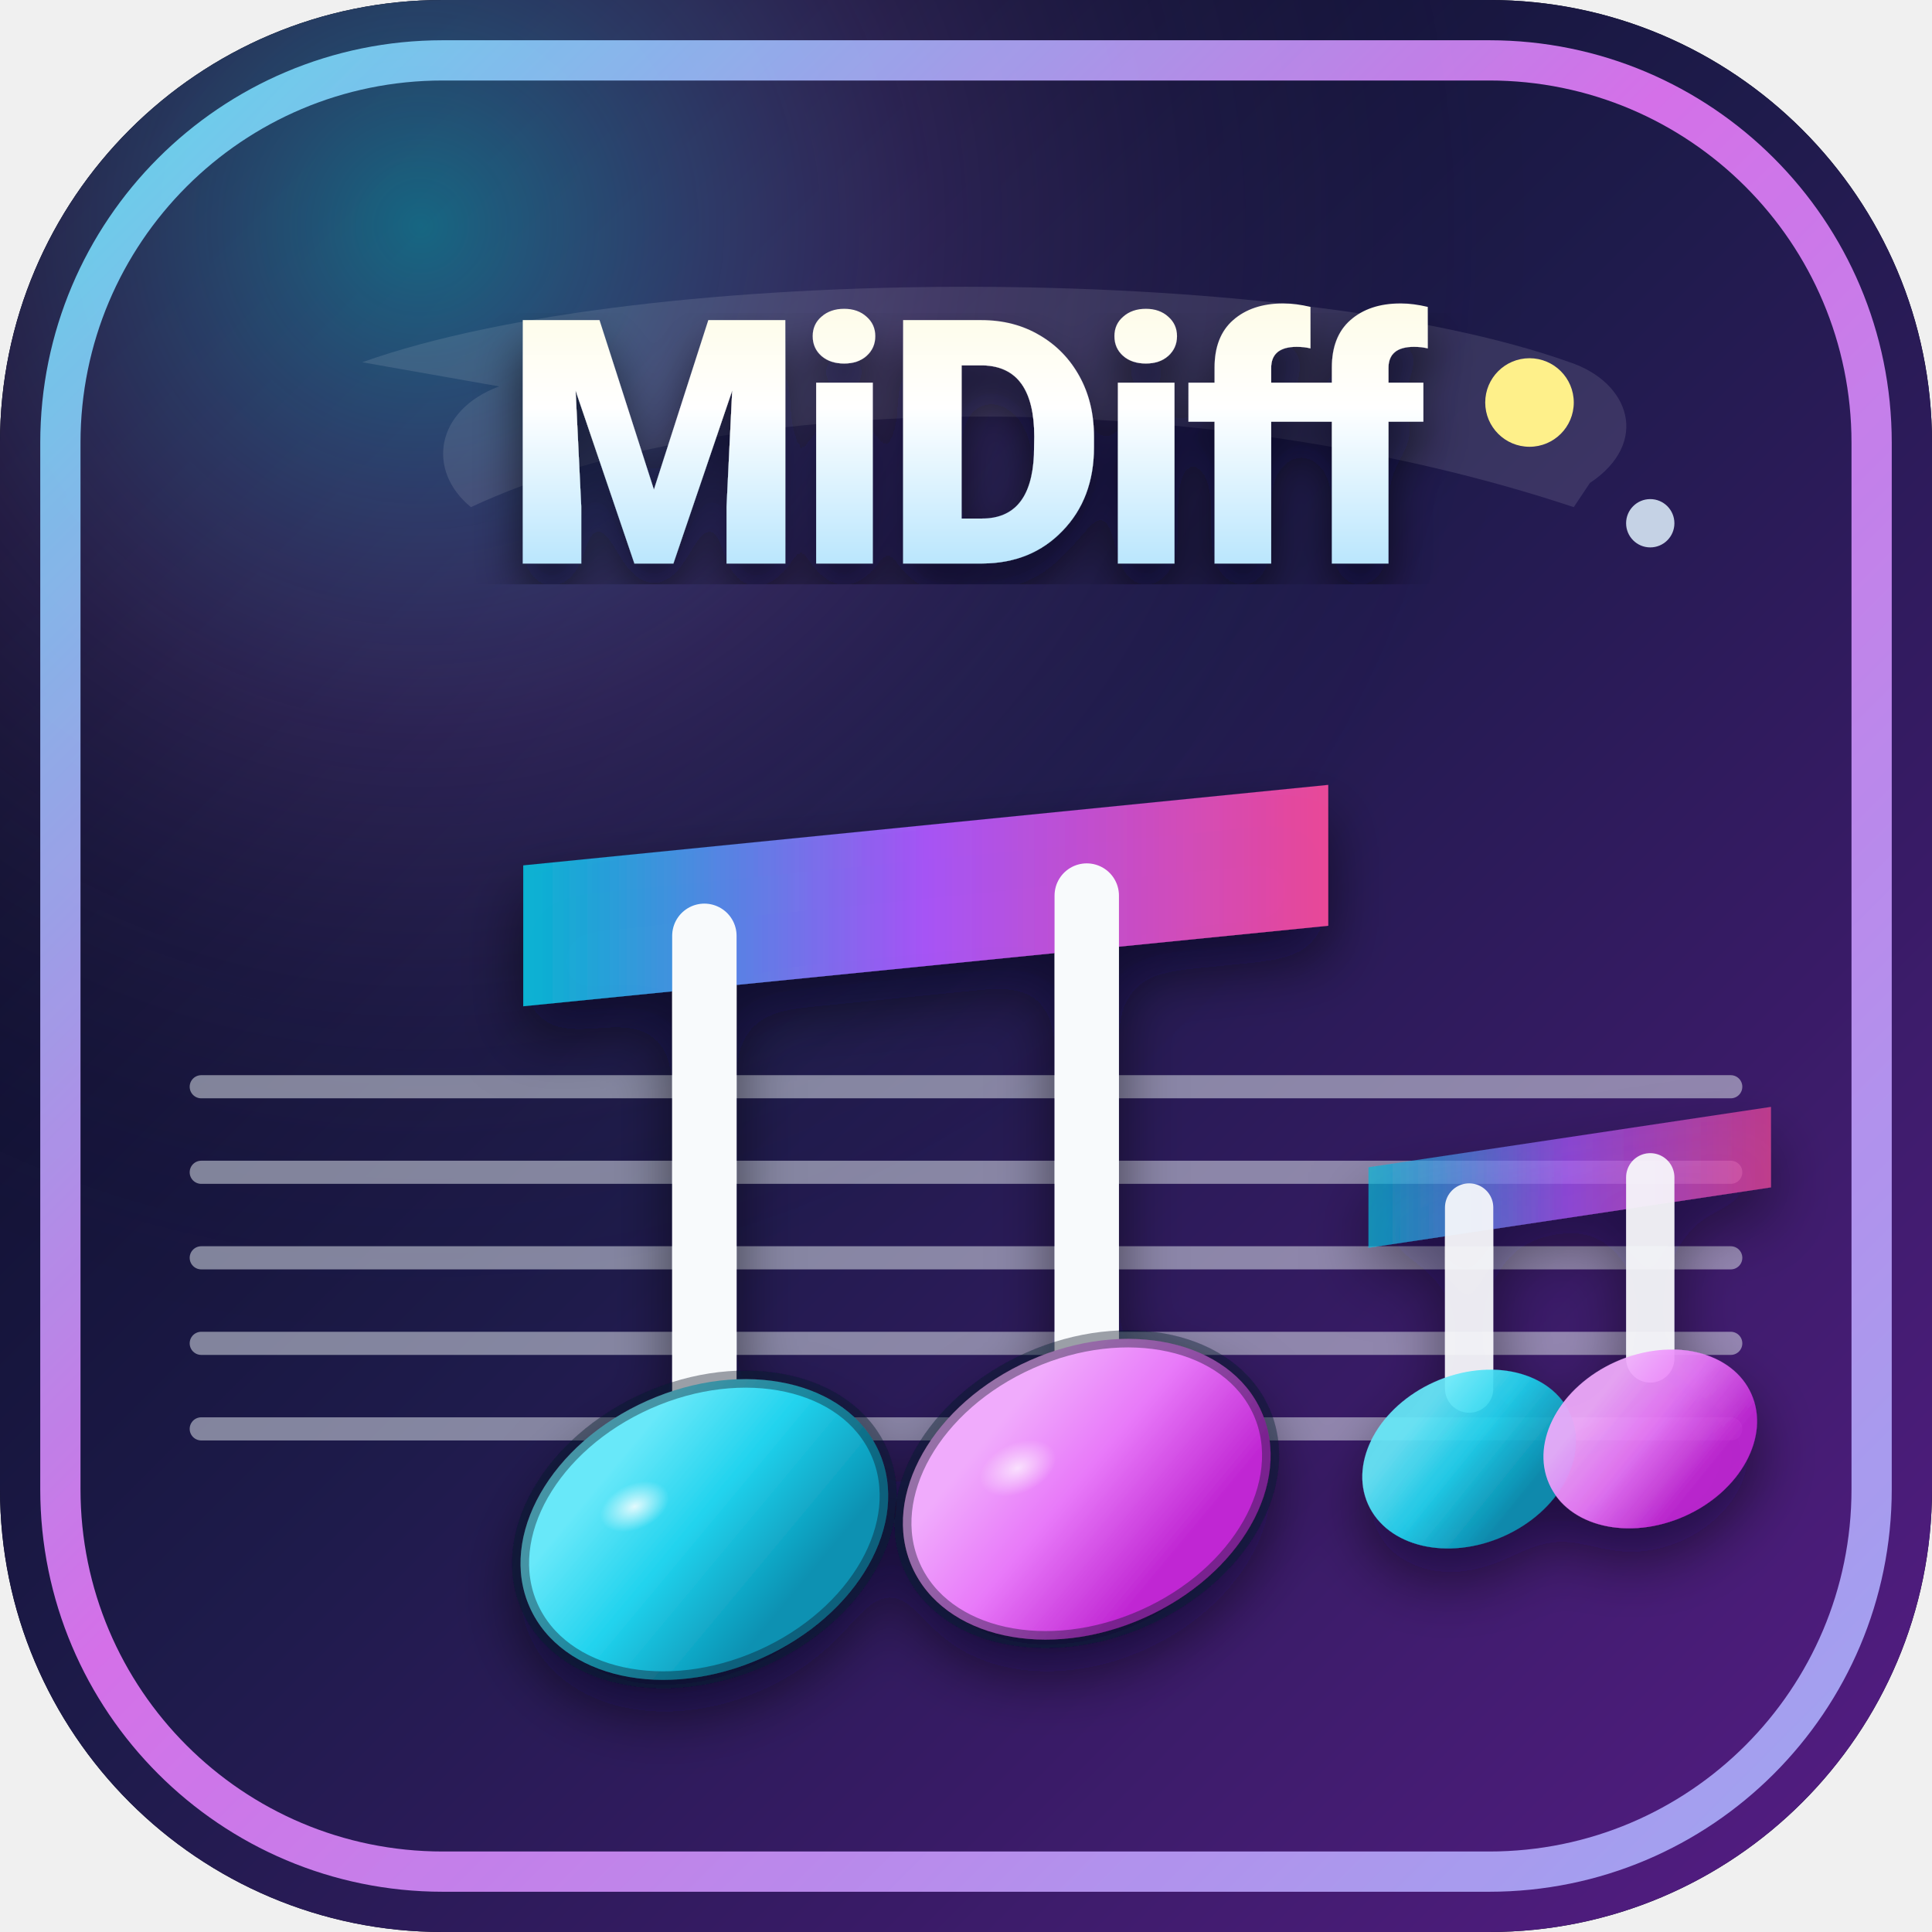
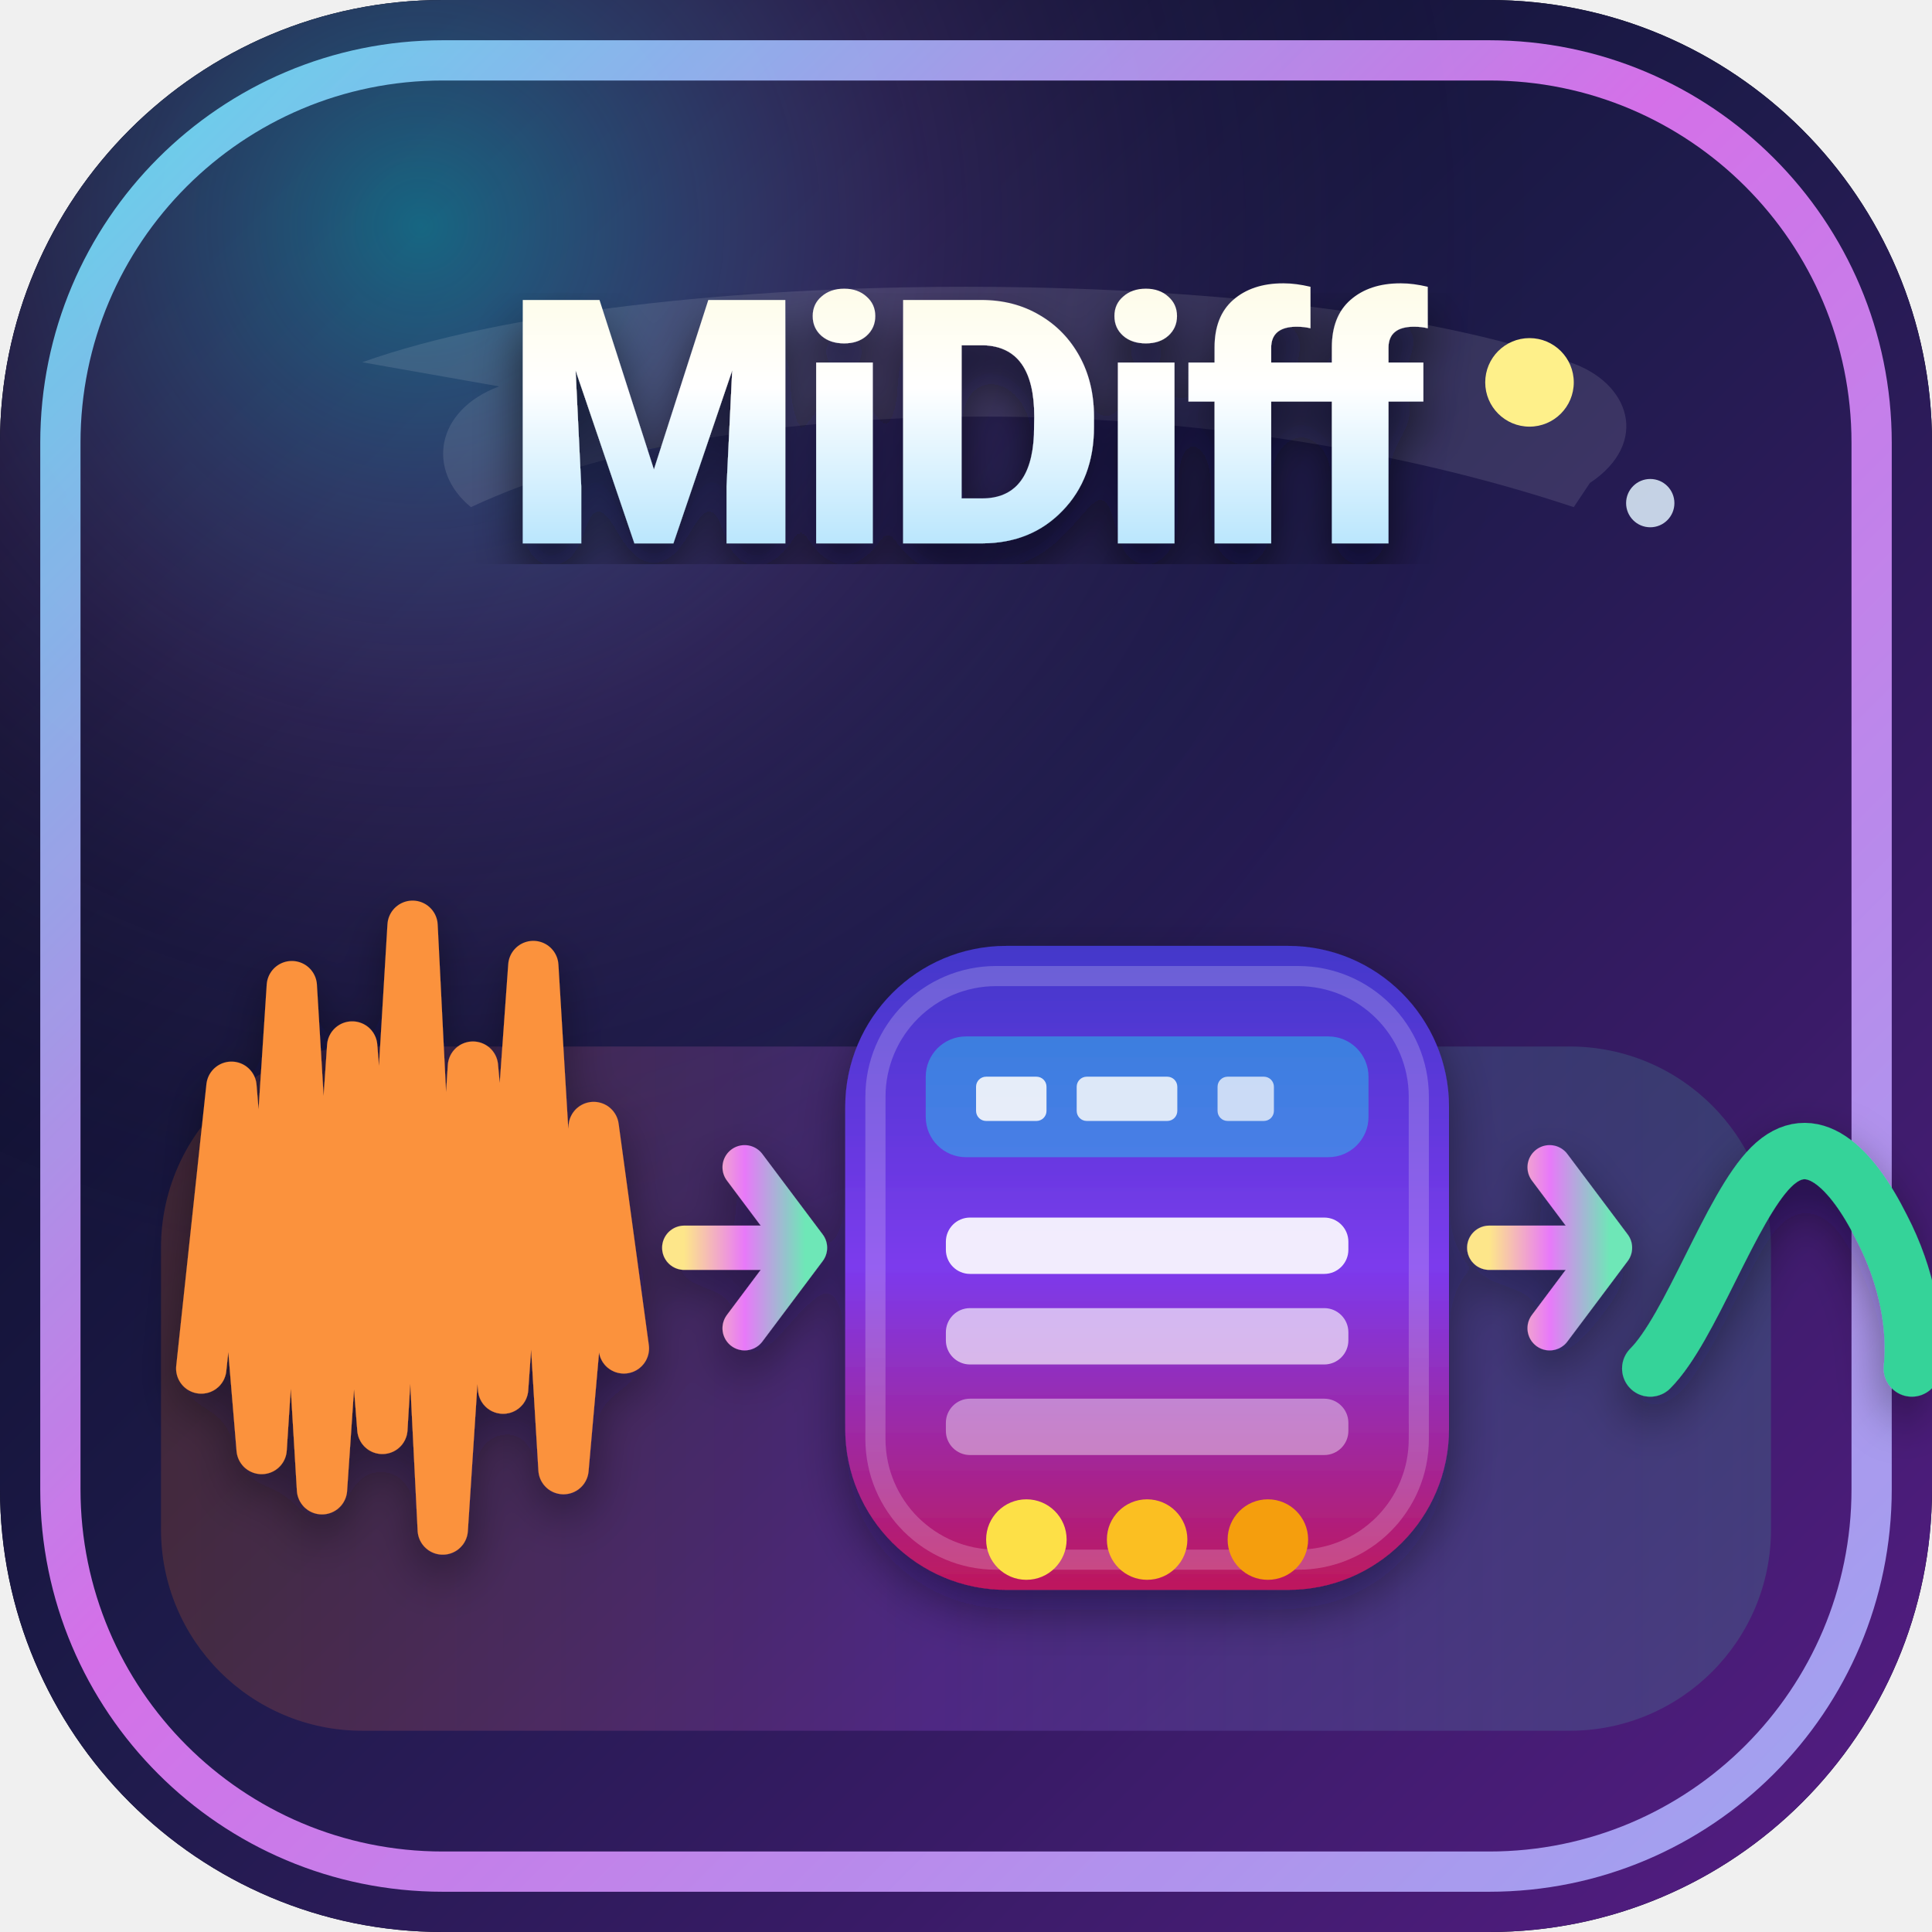
- <svg xmlns="http://www.w3.org/2000/svg" viewBox="0 0 96 96" role="img" aria-label="MiDiff">
+ <svg xmlns="http://www.w3.org/2000/svg" viewBox="0 0 96 96" role="img" aria-label="MiDiff enhancement pipeline">
  <defs>
    <linearGradient id="mdBg" x1="0%" y1="0%" x2="100%" y2="100%">
      <stop offset="0%" stop-color="#020617" />
      <stop offset="48%" stop-color="#1e1b4b" />
      <stop offset="100%" stop-color="#581c87" />
    </linearGradient>
    <radialGradient id="mdGlow" cx="22%" cy="12%" r="58%">
      <stop offset="0%" stop-color="#22d3ee" stop-opacity="0.45" />
      <stop offset="45%" stop-color="#c084fc" stop-opacity="0.14" />
      <stop offset="100%" stop-color="#000000" stop-opacity="0" />
    </radialGradient>
    <linearGradient id="mdBorder" x1="0%" y1="0%" x2="100%" y2="100%">
      <stop offset="0%" stop-color="#67e8f9" />
      <stop offset="45%" stop-color="#e879f9" />
      <stop offset="100%" stop-color="#a5b4fc" />
    </linearGradient>
    <linearGradient id="mdLetter" x1="0%" y1="0%" x2="0%" y2="100%">
      <stop offset="0%" stop-color="#fefce8" />
      <stop offset="40%" stop-color="#ffffff" />
      <stop offset="100%" stop-color="#bae6fd" />
    </linearGradient>
-     <linearGradient id="beamGrad" x1="0%" y1="0%" x2="100%" y2="0%">
-       <stop offset="0%" stop-color="#06b6d4" />
-       <stop offset="50%" stop-color="#a855f7" />
-       <stop offset="100%" stop-color="#ec4899" />
+     <linearGradient id="flowUnder" x1="0%" y1="50%" x2="100%" y2="50%">
+       <stop offset="0%" stop-color="#f97316" stop-opacity="0.18" />
+       <stop offset="48%" stop-color="#a855f7" stop-opacity="0.22" />
+       <stop offset="100%" stop-color="#34d399" stop-opacity="0.18" />
    </linearGradient>
-     <linearGradient id="headL" x1="30%" y1="20%" x2="70%" y2="80%">
-       <stop offset="0%" stop-color="#67e8f9" />
-       <stop offset="45%" stop-color="#22d3ee" />
-       <stop offset="100%" stop-color="#0891b2" />
+     <linearGradient id="procFill" x1="0%" y1="0%" x2="0%" y2="100%">
+       <stop offset="0%" stop-color="#4338ca" />
+       <stop offset="50%" stop-color="#7c3aed" />
+       <stop offset="100%" stop-color="#be185d" />
    </linearGradient>
-     <linearGradient id="headR" x1="30%" y1="20%" x2="70%" y2="80%">
-       <stop offset="0%" stop-color="#f0abfc" />
-       <stop offset="45%" stop-color="#e879f9" />
-       <stop offset="100%" stop-color="#c026d3" />
+     <linearGradient id="arrowGrad" x1="0%" y1="0%" x2="100%" y2="0%">
+       <stop offset="0%" stop-color="#fde68a" />
+       <stop offset="50%" stop-color="#e879f9" />
+       <stop offset="100%" stop-color="#6ee7b7" />
    </linearGradient>
-     <radialGradient id="headShineL" cx="35%" cy="35%" r="50%">
-       <stop offset="0%" stop-color="#ffffff" stop-opacity="0.95" />
-       <stop offset="45%" stop-color="#ffffff" stop-opacity="0" />
-       <stop offset="100%" stop-color="#ffffff" stop-opacity="0" />
-     </radialGradient>
-     <radialGradient id="headShineR" cx="35%" cy="35%" r="50%">
-       <stop offset="0%" stop-color="#ffffff" stop-opacity="0.9" />
-       <stop offset="50%" stop-color="#ffffff" stop-opacity="0" />
-       <stop offset="100%" stop-color="#ffffff" stop-opacity="0" />
-     </radialGradient>
    <filter id="mdDrop" x="-8%" y="-8%" width="116%" height="116%">
      <feDropShadow dx="0" dy="1.5" stdDeviation="1.2" flood-color="#020617" flood-opacity="0.65" />
    </filter>
-     <filter id="notesCast" x="-25%" y="-25%" width="150%" height="150%">
-       <feDropShadow dx="0" dy="1.5" stdDeviation="1.5" flood-color="#020617" flood-opacity="0.55" />
+     <filter id="pipeGlow" x="-10%" y="-10%" width="120%" height="120%">
+       <feDropShadow dx="0" dy="1" stdDeviation="1.2" flood-color="#020617" flood-opacity="0.42" />
    </filter>
  </defs>
  <rect width="96" height="96" rx="22" fill="#020617" />
  <rect width="96" height="96" rx="22" fill="url(#mdBg)" />
  <rect width="96" height="96" rx="22" fill="url(#mdGlow)" />
  <path d="M18 18c14-5 46-5 60 0 3 1 4 4 1 6l-.8 1.2c-18-6-42-6-54.8 0-2.2-1.8-1.8-4.8 1.4-6z" fill="#ffffff" opacity="0.11" />
  <rect x="3" y="3" width="90" height="90" rx="19" fill="none" stroke="url(#mdBorder)" stroke-width="2" opacity="0.9" />
  <g filter="url(#mdDrop)">
-     <text x="48" y="28" text-anchor="middle" font-family="system-ui, -apple-system, BlinkMacSystemFont, 'Segoe UI', Roboto, sans-serif" font-weight="800" font-size="17" letter-spacing="-0.02em" fill="url(#mdLetter)">MiDiff</text>
+     <text x="48" y="27" text-anchor="middle" font-family="system-ui, -apple-system, BlinkMacSystemFont, 'Segoe UI', Roboto, sans-serif" font-weight="800" font-size="17" letter-spacing="-0.02em" fill="url(#mdLetter)">MiDiff</text>
  </g>
-   <g opacity="0.52" stroke="#e2e8f0" stroke-width="1.15" stroke-linecap="round">
-     <line x1="10" y1="54" x2="86" y2="54" />
-     <line x1="10" y1="58.25" x2="86" y2="58.25" />
-     <line x1="10" y1="62.5" x2="86" y2="62.5" />
-     <line x1="10" y1="66.75" x2="86" y2="66.75" />
-     <line x1="10" y1="71" x2="86" y2="71" />
+   <rect x="8" y="52" width="80" height="34" rx="10" fill="url(#flowUnder)" />
+   <g filter="url(#pipeGlow)">
+     <path d="M 10 68 L 11.5 54 L 13 72 L 14.5 49 L 16 74 L 17.5 52 L 19 71 L 20.5 46 L 22 76 L 23.5 53 L 25 69 L 26.5 48 L 28 73 L 29.5 56 L 31 67" fill="none" stroke="#fb923c" stroke-width="2.5" stroke-linecap="round" stroke-linejoin="round" />
+     <path d="M 34 62 L 40 62 L 37 58 M 40 62 L 37 66" fill="none" stroke="url(#arrowGrad)" stroke-width="2.2" stroke-linecap="round" stroke-linejoin="round" />
+     <rect x="42" y="47" width="30" height="32" rx="8" fill="url(#procFill)" />
+     <rect x="43.5" y="48.5" width="27" height="29" rx="6" fill="none" stroke="#ffffff" stroke-opacity="0.2" stroke-width="1" />
+     <rect x="46" y="51.5" width="22" height="6" rx="2" fill="#22d3ee" opacity="0.45" />
+     <rect x="48.5" y="53.5" width="3.5" height="2.2" rx="0.5" fill="#f8fafc" opacity="0.9" />
+     <rect x="53.5" y="53.5" width="5" height="2.2" rx="0.5" fill="#f8fafc" opacity="0.85" />
+     <rect x="60.5" y="53.5" width="2.8" height="2.2" rx="0.5" fill="#f8fafc" opacity="0.75" />
+     <rect x="47" y="60.5" width="20" height="2.8" rx="1.2" fill="#ffffff" opacity="0.9" />
+     <rect x="47" y="65" width="20" height="2.8" rx="1.2" fill="#ffffff" opacity="0.65" />
+     <rect x="47" y="69.5" width="20" height="2.8" rx="1.2" fill="#ffffff" opacity="0.42" />
+     <circle cx="51" cy="76.5" r="2" fill="#fde047" />
+     <circle cx="57" cy="76.5" r="2" fill="#fbbf24" />
+     <circle cx="63" cy="76.5" r="2" fill="#f59e0b" />
+     <path d="M 74 62 L 80 62 L 77 58 M 80 62 L 77 66" fill="none" stroke="url(#arrowGrad)" stroke-width="2.2" stroke-linecap="round" stroke-linejoin="round" />
+     <path d="M 82 68 C 84 66 86 60 88 58 C 90 56 92 58 93.5 61 C 94.8 63.5 95.2 66 95 68" fill="none" stroke="#34d399" stroke-width="2.8" stroke-linecap="round" />
  </g>
-   <g filter="url(#notesCast)">
-     <path d="M 26 43 L 66 39 L 66 46 L 26 50 Z" fill="url(#beamGrad)" opacity="0.98" />
-     <line x1="35" y1="46.5" x2="35" y2="72" stroke="#f8fafc" stroke-width="3.2" stroke-linecap="round" />
-     <line x1="54" y1="44.5" x2="54" y2="70" stroke="#f8fafc" stroke-width="3.2" stroke-linecap="round" />
-     <g transform="rotate(-24 35 76)">
-       <ellipse cx="35" cy="76" rx="9.5" ry="7" fill="url(#headL)" />
-       <ellipse cx="33.5" cy="74.3" rx="4" ry="2.5" fill="url(#headShineL)" opacity="0.88" />
-     </g>
-     <g transform="rotate(-24 54 74)">
-       <ellipse cx="54" cy="74" rx="9.5" ry="7" fill="url(#headR)" />
-       <ellipse cx="52.5" cy="72.4" rx="4" ry="2.5" fill="url(#headShineR)" opacity="0.78" />
-     </g>
-     <g transform="rotate(-24 35 76)">
-       <ellipse cx="35" cy="76" rx="9.5" ry="7" fill="none" stroke="#0f172a" stroke-opacity="0.4" stroke-width="0.85" />
-     </g>
-     <g transform="rotate(-24 54 74)">
-       <ellipse cx="54" cy="74" rx="9.5" ry="7" fill="none" stroke="#0f172a" stroke-opacity="0.4" stroke-width="0.85" />
-     </g>
-     <path d="M 68 58 L 88 55 L 88 59 L 68 62 Z" fill="url(#beamGrad)" opacity="0.72" />
-     <line x1="73" y1="60" x2="73" y2="69" stroke="#f8fafc" stroke-width="2.4" stroke-linecap="round" opacity="0.92" />
-     <line x1="82" y1="58.5" x2="82" y2="67.5" stroke="#f8fafc" stroke-width="2.4" stroke-linecap="round" opacity="0.92" />
-     <ellipse cx="73" cy="72.5" rx="5.5" ry="4.2" transform="rotate(-24 73 72.5)" fill="url(#headL)" opacity="0.92" />
-     <ellipse cx="82" cy="71.5" rx="5.5" ry="4.2" transform="rotate(-24 82 71.5)" fill="url(#headR)" opacity="0.92" />
-   </g>
-   <circle cx="76" cy="20" r="2.2" fill="#fef08a" />
-   <circle cx="82" cy="26" r="1.2" fill="#e0f2fe" opacity="0.85" />
+   <circle cx="76" cy="19" r="2.2" fill="#fef08a" />
+   <circle cx="82" cy="25" r="1.2" fill="#e0f2fe" opacity="0.85" />
</svg>
